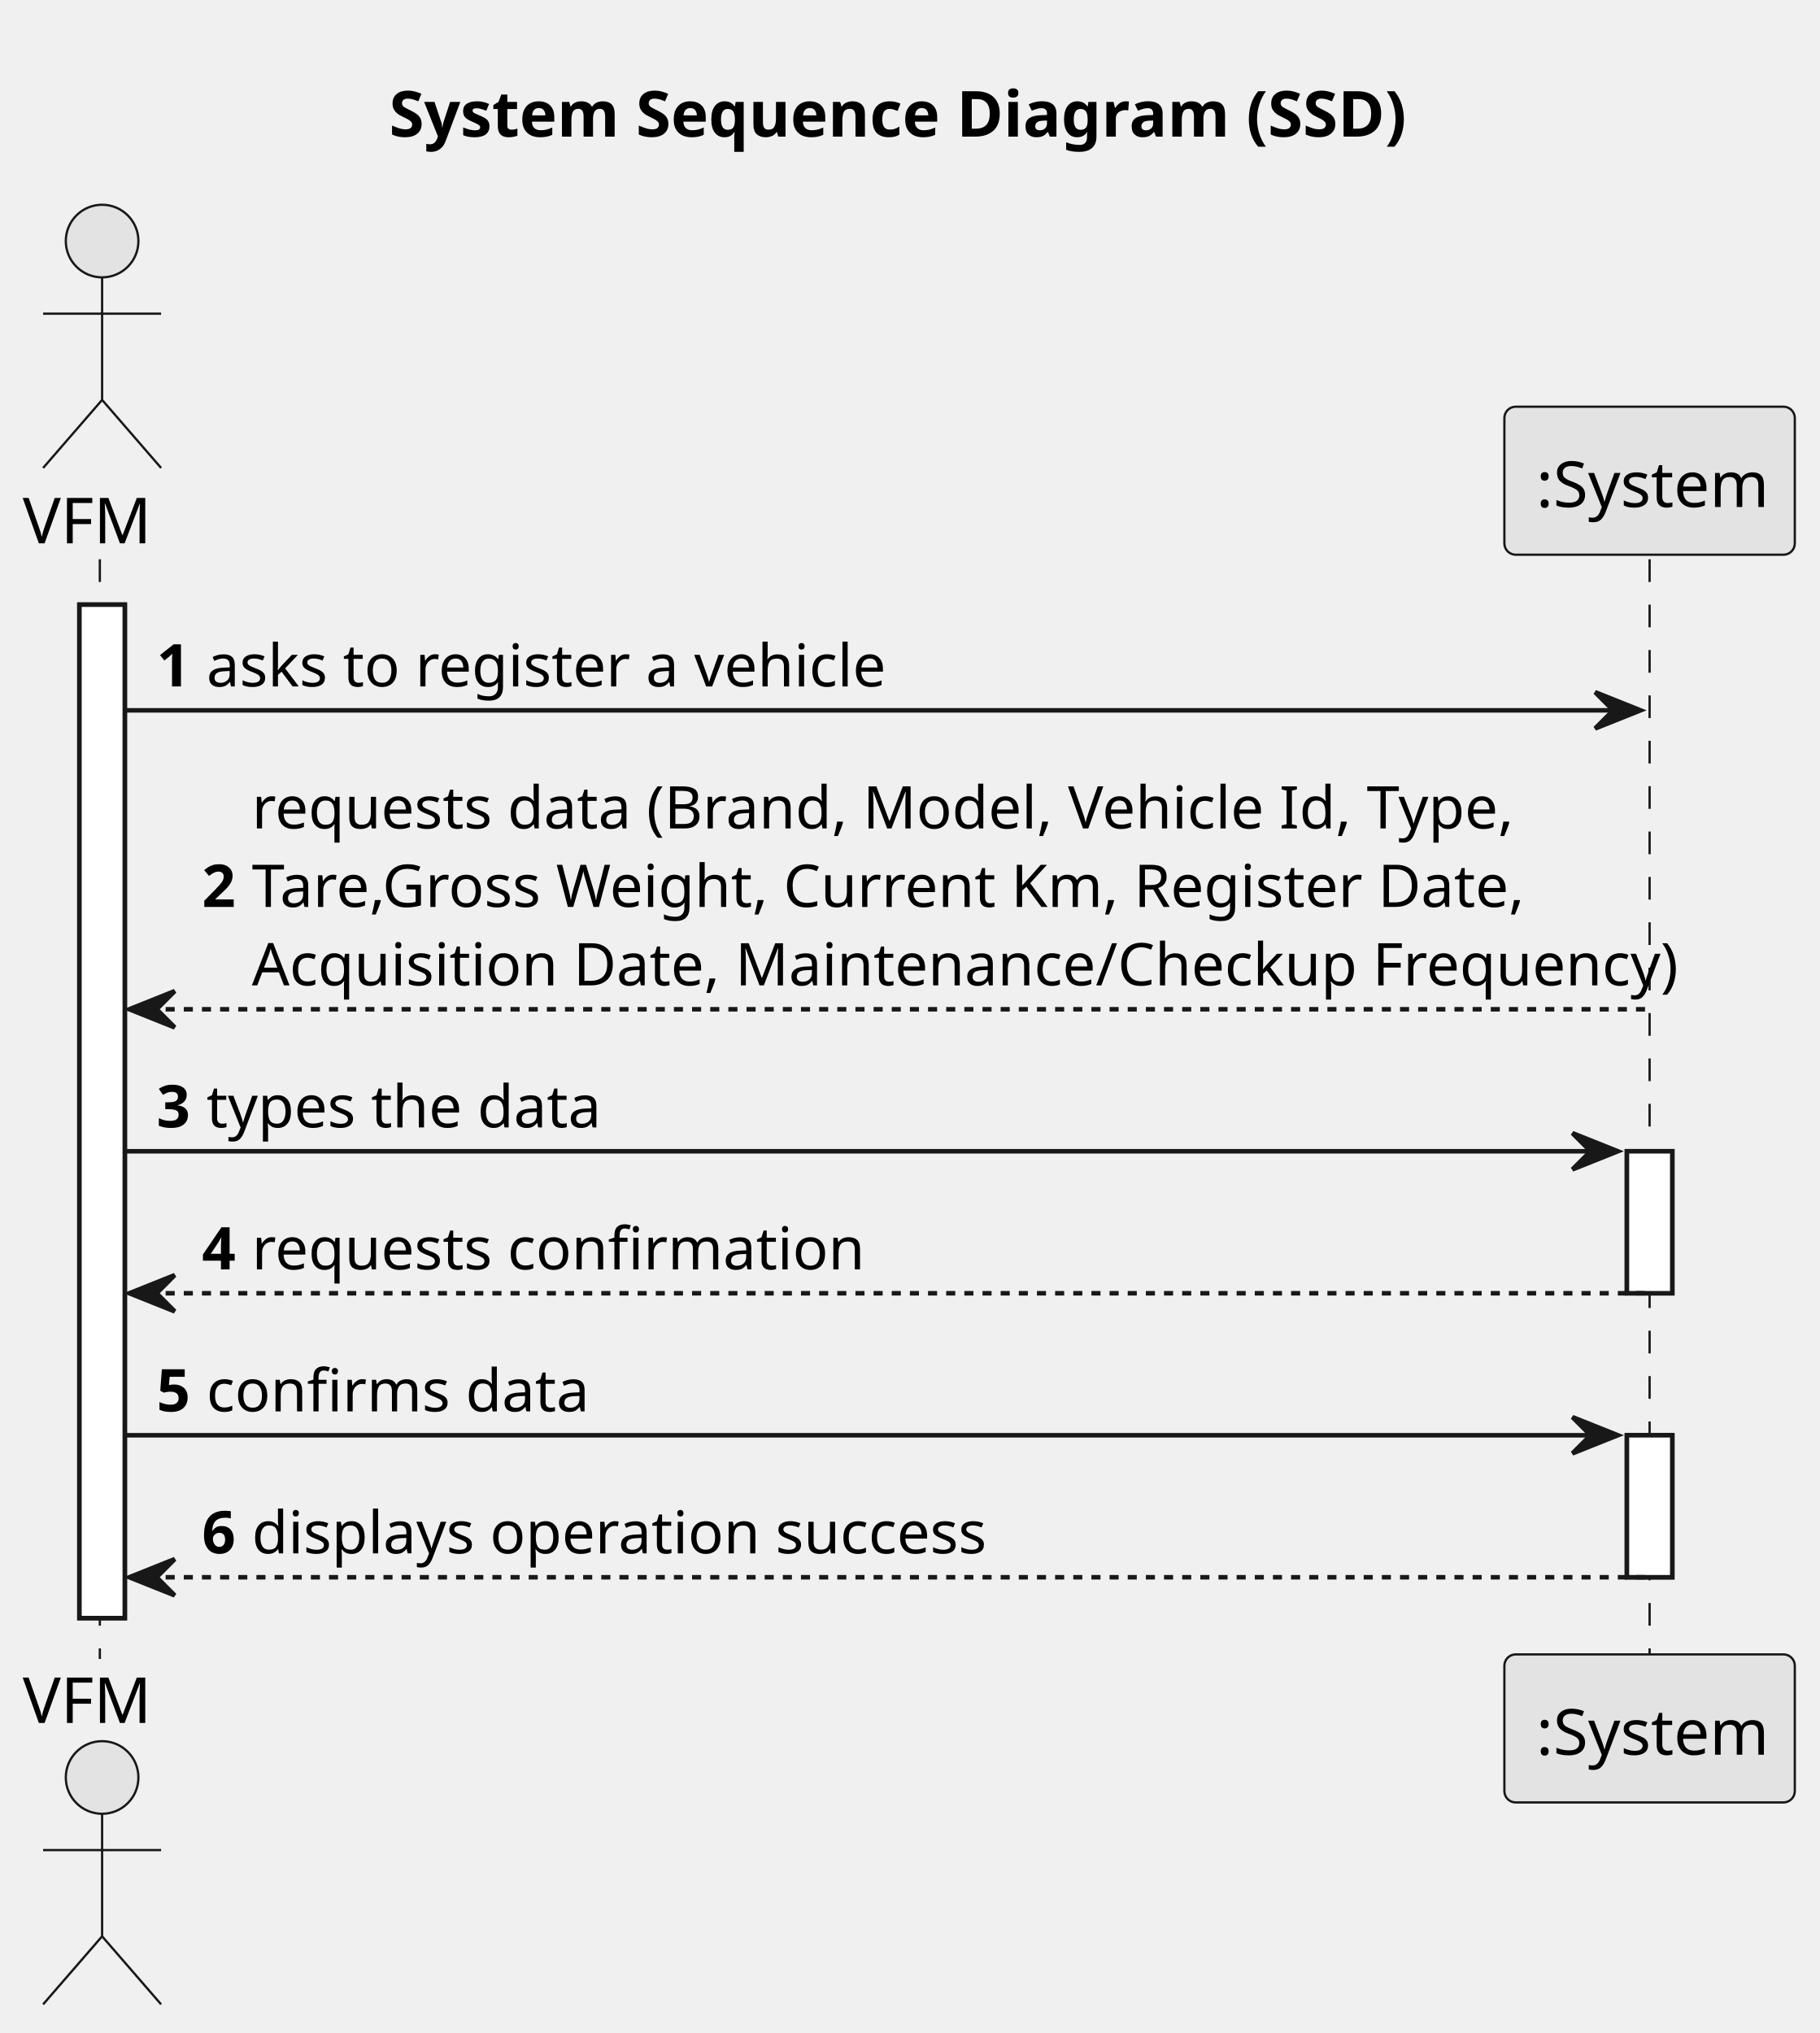
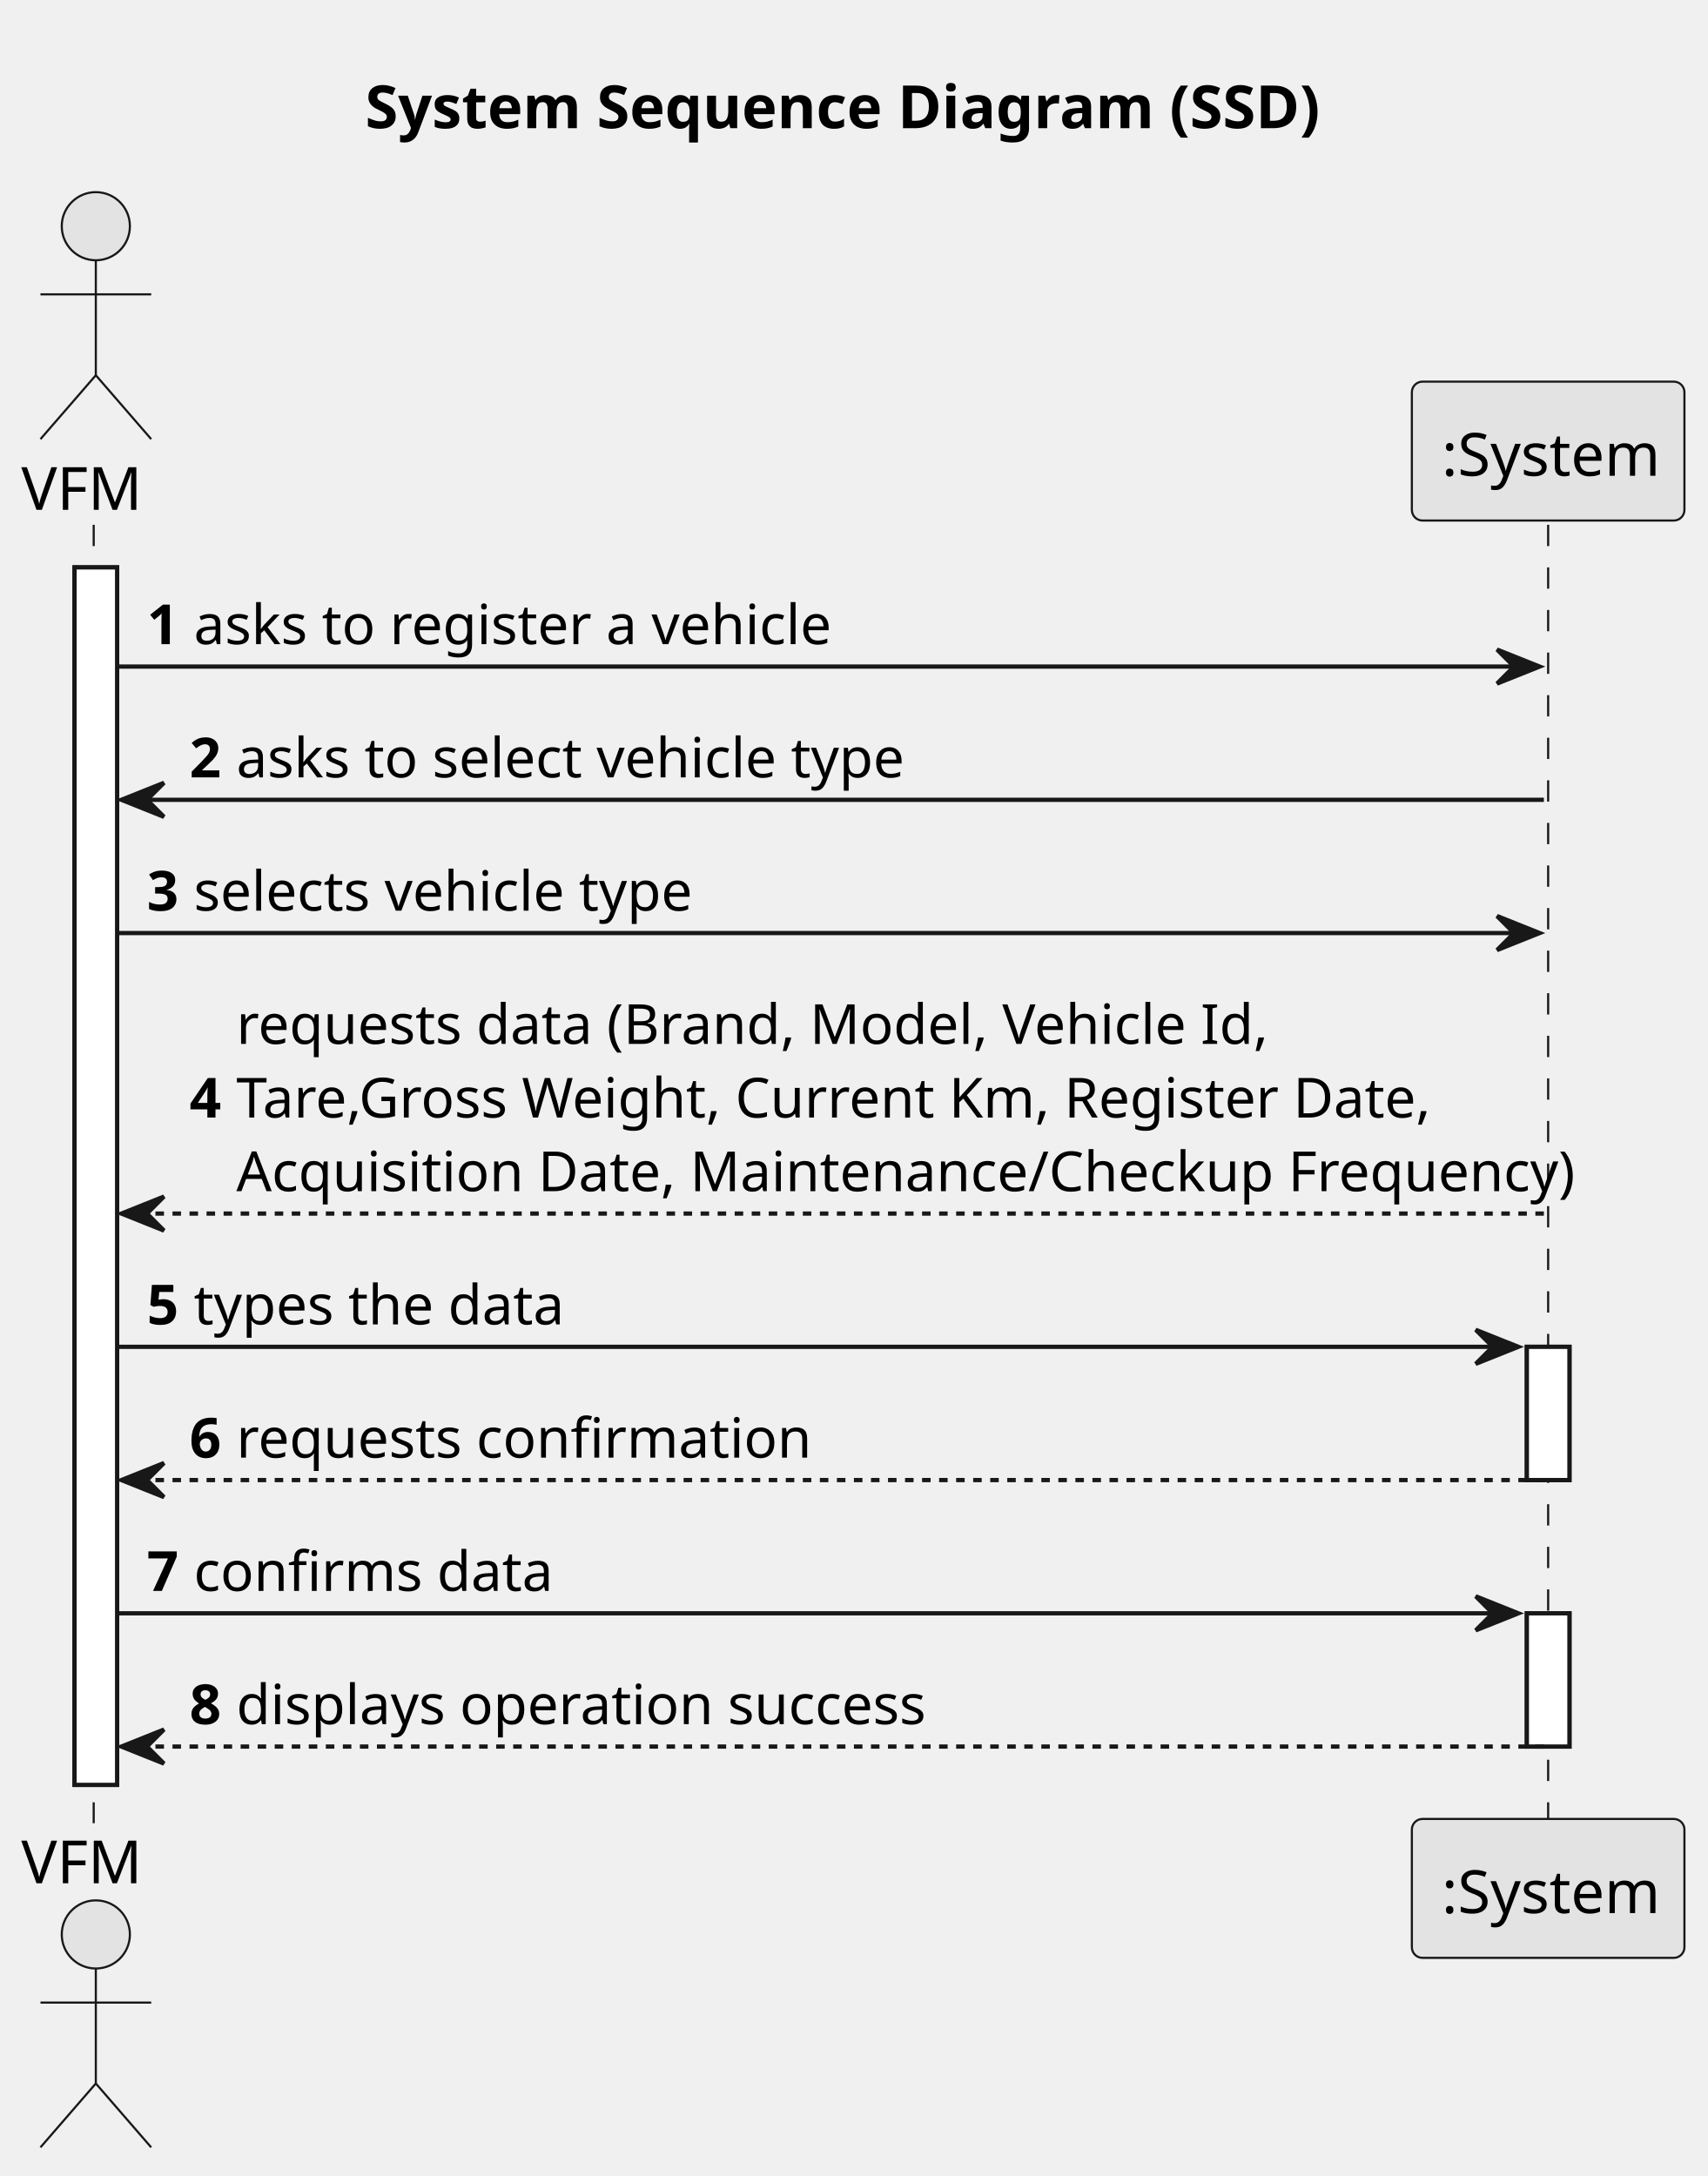
- <svg xmlns="http://www.w3.org/2000/svg" contentStyleType="text/css" height="448px" preserveAspectRatio="none" style="width:401px;height:448px;background:#FFFFFF;" version="1.1" viewBox="0 0 401 448" width="401px" zoomAndPan="magnify">
+ <svg xmlns="http://www.w3.org/2000/svg" contentStyleType="text/css" height="511px" preserveAspectRatio="none" style="width:401px;height:511px;background:#FFFFFF;" version="1.1" viewBox="0 0 401 511" width="401px" zoomAndPan="magnify">
  <defs />
  <g>
    <text fill="#000000" font-family="sans-serif" font-size="14" font-weight="bold" lengthAdjust="spacing" textLength="228" x="85.75" y="30.107">System Sequence Diagram (SSD)</text>
-     <rect fill="#FFFFFF" height="223.328" style="stroke:#181818;stroke-width:1.0;" width="10" x="17.5" y="133.242" />
-     <rect fill="#FFFFFF" height="31.291" style="stroke:#181818;stroke-width:1.0;" width="10" x="358.5" y="253.697" />
+     <rect fill="#FFFFFF" height="285.91" style="stroke:#181818;stroke-width:1.0;" width="10" x="17.5" y="133.242" />
    <rect fill="#FFFFFF" height="31.291" style="stroke:#181818;stroke-width:1.0;" width="10" x="358.5" y="316.279" />
-     <line style="stroke:#181818;stroke-width:0.5;stroke-dasharray:5.0,5.0;" x1="22" x2="22" y1="123.242" y2="365.57" />
-     <line style="stroke:#181818;stroke-width:0.5;stroke-dasharray:5.0,5.0;" x1="363.5" x2="363.5" y1="123.242" y2="365.57" />
+     <rect fill="#FFFFFF" height="31.291" style="stroke:#181818;stroke-width:1.0;" width="10" x="358.5" y="378.861" />
+     <line style="stroke:#181818;stroke-width:0.5;stroke-dasharray:5.0,5.0;" x1="22" x2="22" y1="123.242" y2="428.152" />
+     <line style="stroke:#181818;stroke-width:0.5;stroke-dasharray:5.0,5.0;" x1="363.5" x2="363.5" y1="123.242" y2="428.152" />
    <text fill="#000000" font-family="sans-serif" font-size="14" lengthAdjust="spacing" textLength="29" x="5" y="119.728">VFM</text>
    <ellipse cx="22.5" cy="53.121" fill="#E3E3E3" rx="8" ry="8" style="stroke:#181818;stroke-width:0.5;" />
    <path d="M22.5,61.121 L22.5,88.121 M9.5,69.121 L35.5,69.121 M22.5,88.121 L9.5,103.121 M22.5,88.121 L35.5,103.121 " fill="none" style="stroke:#181818;stroke-width:0.5;" />
-     <text fill="#000000" font-family="sans-serif" font-size="14" lengthAdjust="spacing" textLength="29" x="5" y="379.678">VFM</text>
-     <ellipse cx="22.5" cy="391.691" fill="#E3E3E3" rx="8" ry="8" style="stroke:#181818;stroke-width:0.5;" />
-     <path d="M22.5,399.691 L22.5,426.691 M9.5,407.691 L35.5,407.691 M22.5,426.691 L9.5,441.691 M22.5,426.691 L35.5,441.691 " fill="none" style="stroke:#181818;stroke-width:0.5;" />
+     <text fill="#000000" font-family="sans-serif" font-size="14" lengthAdjust="spacing" textLength="29" x="5" y="442.26">VFM</text>
+     <ellipse cx="22.5" cy="454.273" fill="#E3E3E3" rx="8" ry="8" style="stroke:#181818;stroke-width:0.5;" />
+     <path d="M22.5,462.273 L22.5,489.273 M9.5,470.273 L35.5,470.273 M22.5,489.273 L9.5,504.273 M22.5,489.273 L35.5,504.273 " fill="none" style="stroke:#181818;stroke-width:0.5;" />
    <rect fill="#E3E3E3" height="32.621" rx="2.5" ry="2.5" style="stroke:#181818;stroke-width:0.5;" width="64" x="331.5" y="89.621" />
    <text fill="#000000" font-family="sans-serif" font-size="14" lengthAdjust="spacing" textLength="50" x="338.5" y="111.728">:System</text>
-     <rect fill="#E3E3E3" height="32.621" rx="2.5" ry="2.5" style="stroke:#181818;stroke-width:0.5;" width="64" x="331.5" y="364.57" />
-     <text fill="#000000" font-family="sans-serif" font-size="14" lengthAdjust="spacing" textLength="50" x="338.5" y="386.678">:System</text>
-     <rect fill="#FFFFFF" height="223.328" style="stroke:#181818;stroke-width:1.0;" width="10" x="17.5" y="133.242" />
-     <rect fill="#FFFFFF" height="31.291" style="stroke:#181818;stroke-width:1.0;" width="10" x="358.5" y="253.697" />
+     <rect fill="#E3E3E3" height="32.621" rx="2.5" ry="2.5" style="stroke:#181818;stroke-width:0.5;" width="64" x="331.5" y="427.152" />
+     <text fill="#000000" font-family="sans-serif" font-size="14" lengthAdjust="spacing" textLength="50" x="338.5" y="449.26">:System</text>
+     <rect fill="#FFFFFF" height="285.91" style="stroke:#181818;stroke-width:1.0;" width="10" x="17.5" y="133.242" />
    <rect fill="#FFFFFF" height="31.291" style="stroke:#181818;stroke-width:1.0;" width="10" x="358.5" y="316.279" />
+     <rect fill="#FFFFFF" height="31.291" style="stroke:#181818;stroke-width:1.0;" width="10" x="358.5" y="378.861" />
    <polygon fill="#181818" points="351.5,152.533,361.5,156.533,351.5,160.533,355.5,156.533" style="stroke:#181818;stroke-width:1.0;" />
    <line style="stroke:#181818;stroke-width:1.0;" x1="27.5" x2="357.5" y1="156.533" y2="156.533" />
    <text fill="#000000" font-family="sans-serif" font-size="13" font-weight="bold" lengthAdjust="spacing" textLength="7" x="34.5" y="151.27">1</text>
    <text fill="#000000" font-family="sans-serif" font-size="13" lengthAdjust="spacing" textLength="144" x="45.5" y="151.27">asks to register a vehicle</text>
-     <polygon fill="#181818" points="38.5,218.406,28.5,222.406,38.5,226.406,34.5,222.406" style="stroke:#181818;stroke-width:1.0;" />
-     <line style="stroke:#181818;stroke-width:1.0;stroke-dasharray:2.0,2.0;" x1="32.5" x2="362.5" y1="222.406" y2="222.406" />
-     <text fill="#000000" font-family="sans-serif" font-size="13" font-weight="bold" lengthAdjust="spacing" textLength="7" x="44.5" y="199.852">2</text>
-     <text fill="#000000" font-family="sans-serif" font-size="13" lengthAdjust="spacing" textLength="269" x="55.5" y="182.561">requests data (Brand, Model, Vehicle Id, Type,</text>
-     <text fill="#000000" font-family="sans-serif" font-size="13" lengthAdjust="spacing" textLength="274" x="55.5" y="199.852">Tare,Gross Weight, Current Km, Register Date,</text>
-     <text fill="#000000" font-family="sans-serif" font-size="13" lengthAdjust="spacing" textLength="301" x="55.5" y="217.144">Acquisition Date, Maintenance/Checkup Frequency)</text>
-     <polygon fill="#181818" points="346.5,249.697,356.5,253.697,346.5,257.697,350.5,253.697" style="stroke:#181818;stroke-width:1.0;" />
-     <line style="stroke:#181818;stroke-width:1.0;" x1="27.5" x2="352.5" y1="253.697" y2="253.697" />
-     <text fill="#000000" font-family="sans-serif" font-size="13" font-weight="bold" lengthAdjust="spacing" textLength="7" x="34.5" y="248.435">3</text>
-     <text fill="#000000" font-family="sans-serif" font-size="13" lengthAdjust="spacing" textLength="83" x="45.5" y="248.435">types the data</text>
+     <polygon fill="#181818" points="38.5,183.824,28.5,187.824,38.5,191.824,34.5,187.824" style="stroke:#181818;stroke-width:1.0;" />
+     <line style="stroke:#181818;stroke-width:1.0;" x1="32.5" x2="362.5" y1="187.824" y2="187.824" />
+     <text fill="#000000" font-family="sans-serif" font-size="13" font-weight="bold" lengthAdjust="spacing" textLength="7" x="44.5" y="182.561">2</text>
+     <text fill="#000000" font-family="sans-serif" font-size="13" lengthAdjust="spacing" textLength="154" x="55.5" y="182.561">asks to select vehicle type</text>
+     <polygon fill="#181818" points="351.5,215.115,361.5,219.115,351.5,223.115,355.5,219.115" style="stroke:#181818;stroke-width:1.0;" />
+     <line style="stroke:#181818;stroke-width:1.0;" x1="27.5" x2="357.5" y1="219.115" y2="219.115" />
+     <text fill="#000000" font-family="sans-serif" font-size="13" font-weight="bold" lengthAdjust="spacing" textLength="7" x="34.5" y="213.852">3</text>
+     <text fill="#000000" font-family="sans-serif" font-size="13" lengthAdjust="spacing" textLength="114" x="45.5" y="213.852">selects vehicle type</text>
    <polygon fill="#181818" points="38.5,280.988,28.5,284.988,38.5,288.988,34.5,284.988" style="stroke:#181818;stroke-width:1.0;" />
    <line style="stroke:#181818;stroke-width:1.0;stroke-dasharray:2.0,2.0;" x1="32.5" x2="362.5" y1="284.988" y2="284.988" />
-     <text fill="#000000" font-family="sans-serif" font-size="13" font-weight="bold" lengthAdjust="spacing" textLength="7" x="44.5" y="279.726">4</text>
-     <text fill="#000000" font-family="sans-serif" font-size="13" lengthAdjust="spacing" textLength="124" x="55.5" y="279.726">requests confirmation</text>
+     <text fill="#000000" font-family="sans-serif" font-size="13" font-weight="bold" lengthAdjust="spacing" textLength="7" x="44.5" y="262.435">4</text>
+     <text fill="#000000" font-family="sans-serif" font-size="13" lengthAdjust="spacing" textLength="233" x="55.5" y="245.144">requests data (Brand, Model, Vehicle Id,</text>
+     <text fill="#000000" font-family="sans-serif" font-size="13" lengthAdjust="spacing" textLength="274" x="55.5" y="262.435">Tare,Gross Weight, Current Km, Register Date,</text>
+     <text fill="#000000" font-family="sans-serif" font-size="13" lengthAdjust="spacing" textLength="301" x="55.5" y="279.726">Acquisition Date, Maintenance/Checkup Frequency)</text>
    <polygon fill="#181818" points="346.5,312.279,356.5,316.279,346.5,320.279,350.5,316.279" style="stroke:#181818;stroke-width:1.0;" />
    <line style="stroke:#181818;stroke-width:1.0;" x1="27.5" x2="352.5" y1="316.279" y2="316.279" />
    <text fill="#000000" font-family="sans-serif" font-size="13" font-weight="bold" lengthAdjust="spacing" textLength="7" x="34.5" y="311.017">5</text>
-     <text fill="#000000" font-family="sans-serif" font-size="13" lengthAdjust="spacing" textLength="78" x="45.5" y="311.017">confirms data</text>
+     <text fill="#000000" font-family="sans-serif" font-size="13" lengthAdjust="spacing" textLength="83" x="45.5" y="311.017">types the data</text>
    <polygon fill="#181818" points="38.5,343.57,28.5,347.57,38.5,351.57,34.5,347.57" style="stroke:#181818;stroke-width:1.0;" />
    <line style="stroke:#181818;stroke-width:1.0;stroke-dasharray:2.0,2.0;" x1="32.5" x2="362.5" y1="347.57" y2="347.57" />
    <text fill="#000000" font-family="sans-serif" font-size="13" font-weight="bold" lengthAdjust="spacing" textLength="7" x="44.5" y="342.308">6</text>
-     <text fill="#000000" font-family="sans-serif" font-size="13" lengthAdjust="spacing" textLength="158" x="55.5" y="342.308">displays operation success</text>
+     <text fill="#000000" font-family="sans-serif" font-size="13" lengthAdjust="spacing" textLength="124" x="55.5" y="342.308">requests confirmation</text>
+     <polygon fill="#181818" points="346.5,374.861,356.5,378.861,346.5,382.861,350.5,378.861" style="stroke:#181818;stroke-width:1.0;" />
+     <line style="stroke:#181818;stroke-width:1.0;" x1="27.5" x2="352.5" y1="378.861" y2="378.861" />
+     <text fill="#000000" font-family="sans-serif" font-size="13" font-weight="bold" lengthAdjust="spacing" textLength="7" x="34.5" y="373.599">7</text>
+     <text fill="#000000" font-family="sans-serif" font-size="13" lengthAdjust="spacing" textLength="78" x="45.5" y="373.599">confirms data</text>
+     <polygon fill="#181818" points="38.5,406.152,28.5,410.152,38.5,414.152,34.5,410.152" style="stroke:#181818;stroke-width:1.0;" />
+     <line style="stroke:#181818;stroke-width:1.0;stroke-dasharray:2.0,2.0;" x1="32.5" x2="362.5" y1="410.152" y2="410.152" />
+     <text fill="#000000" font-family="sans-serif" font-size="13" font-weight="bold" lengthAdjust="spacing" textLength="7" x="44.5" y="404.89">8</text>
+     <text fill="#000000" font-family="sans-serif" font-size="13" lengthAdjust="spacing" textLength="158" x="55.5" y="404.89">displays operation success</text>
  </g>
</svg>
